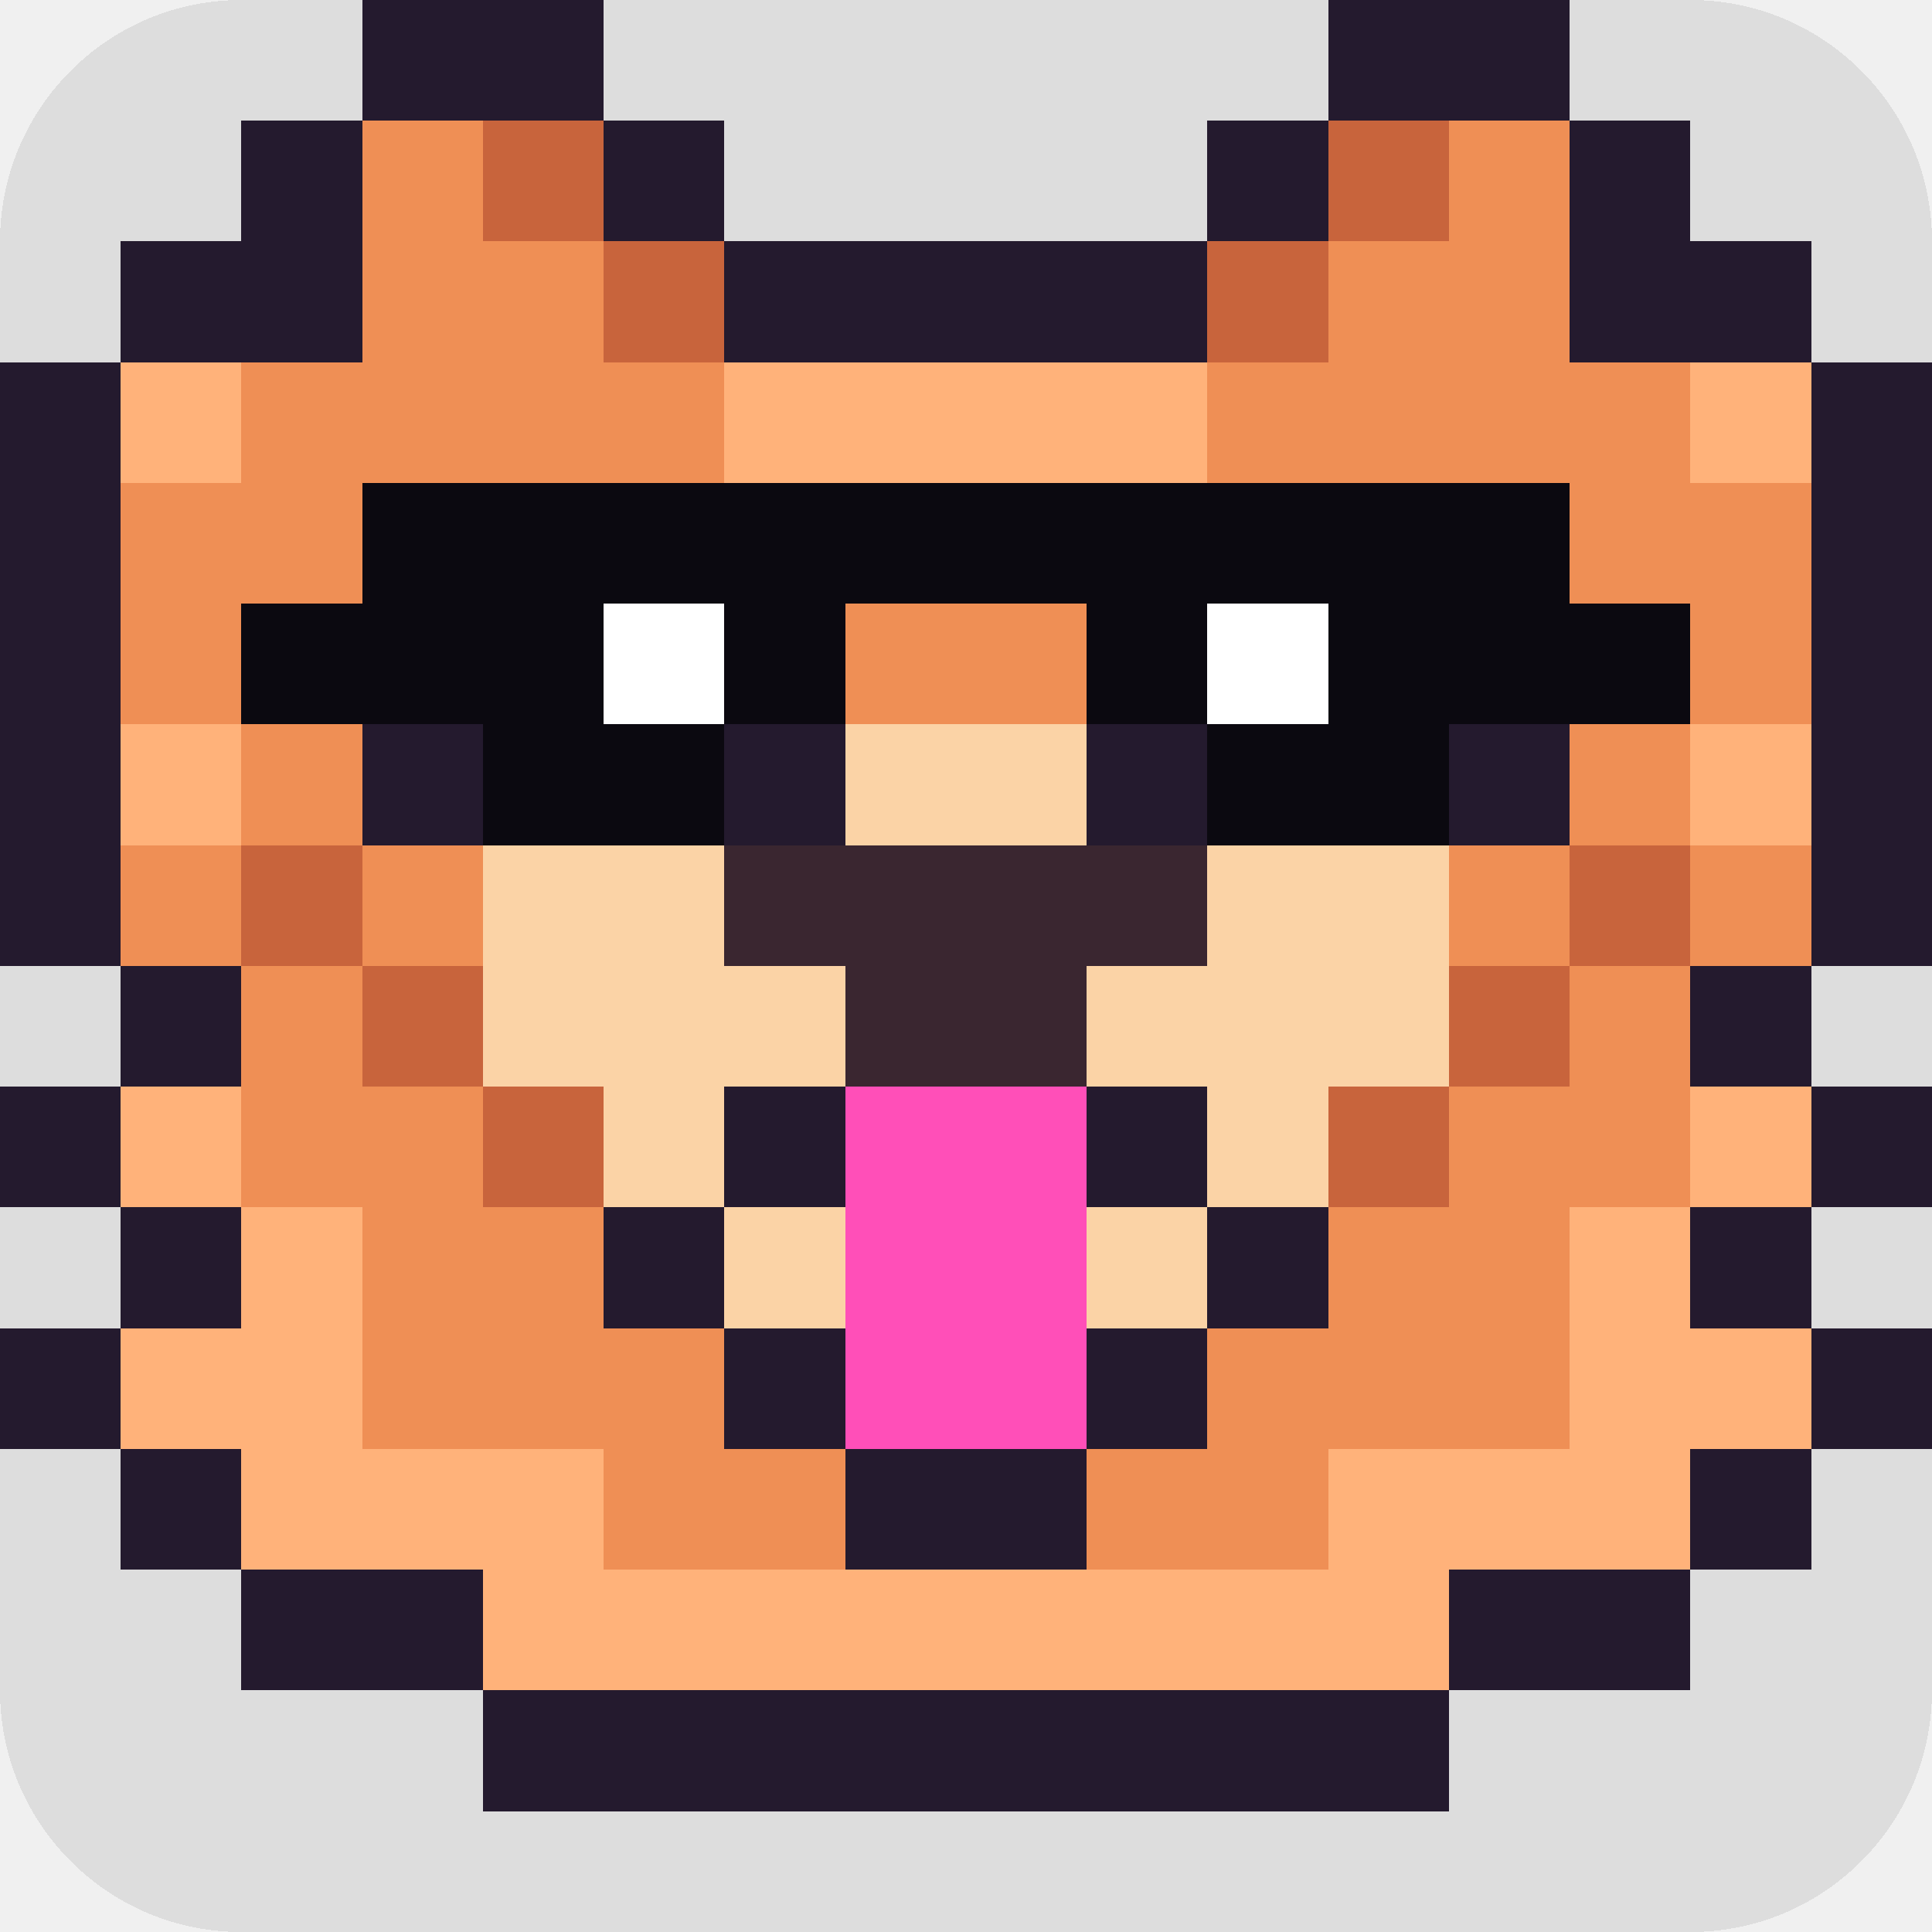
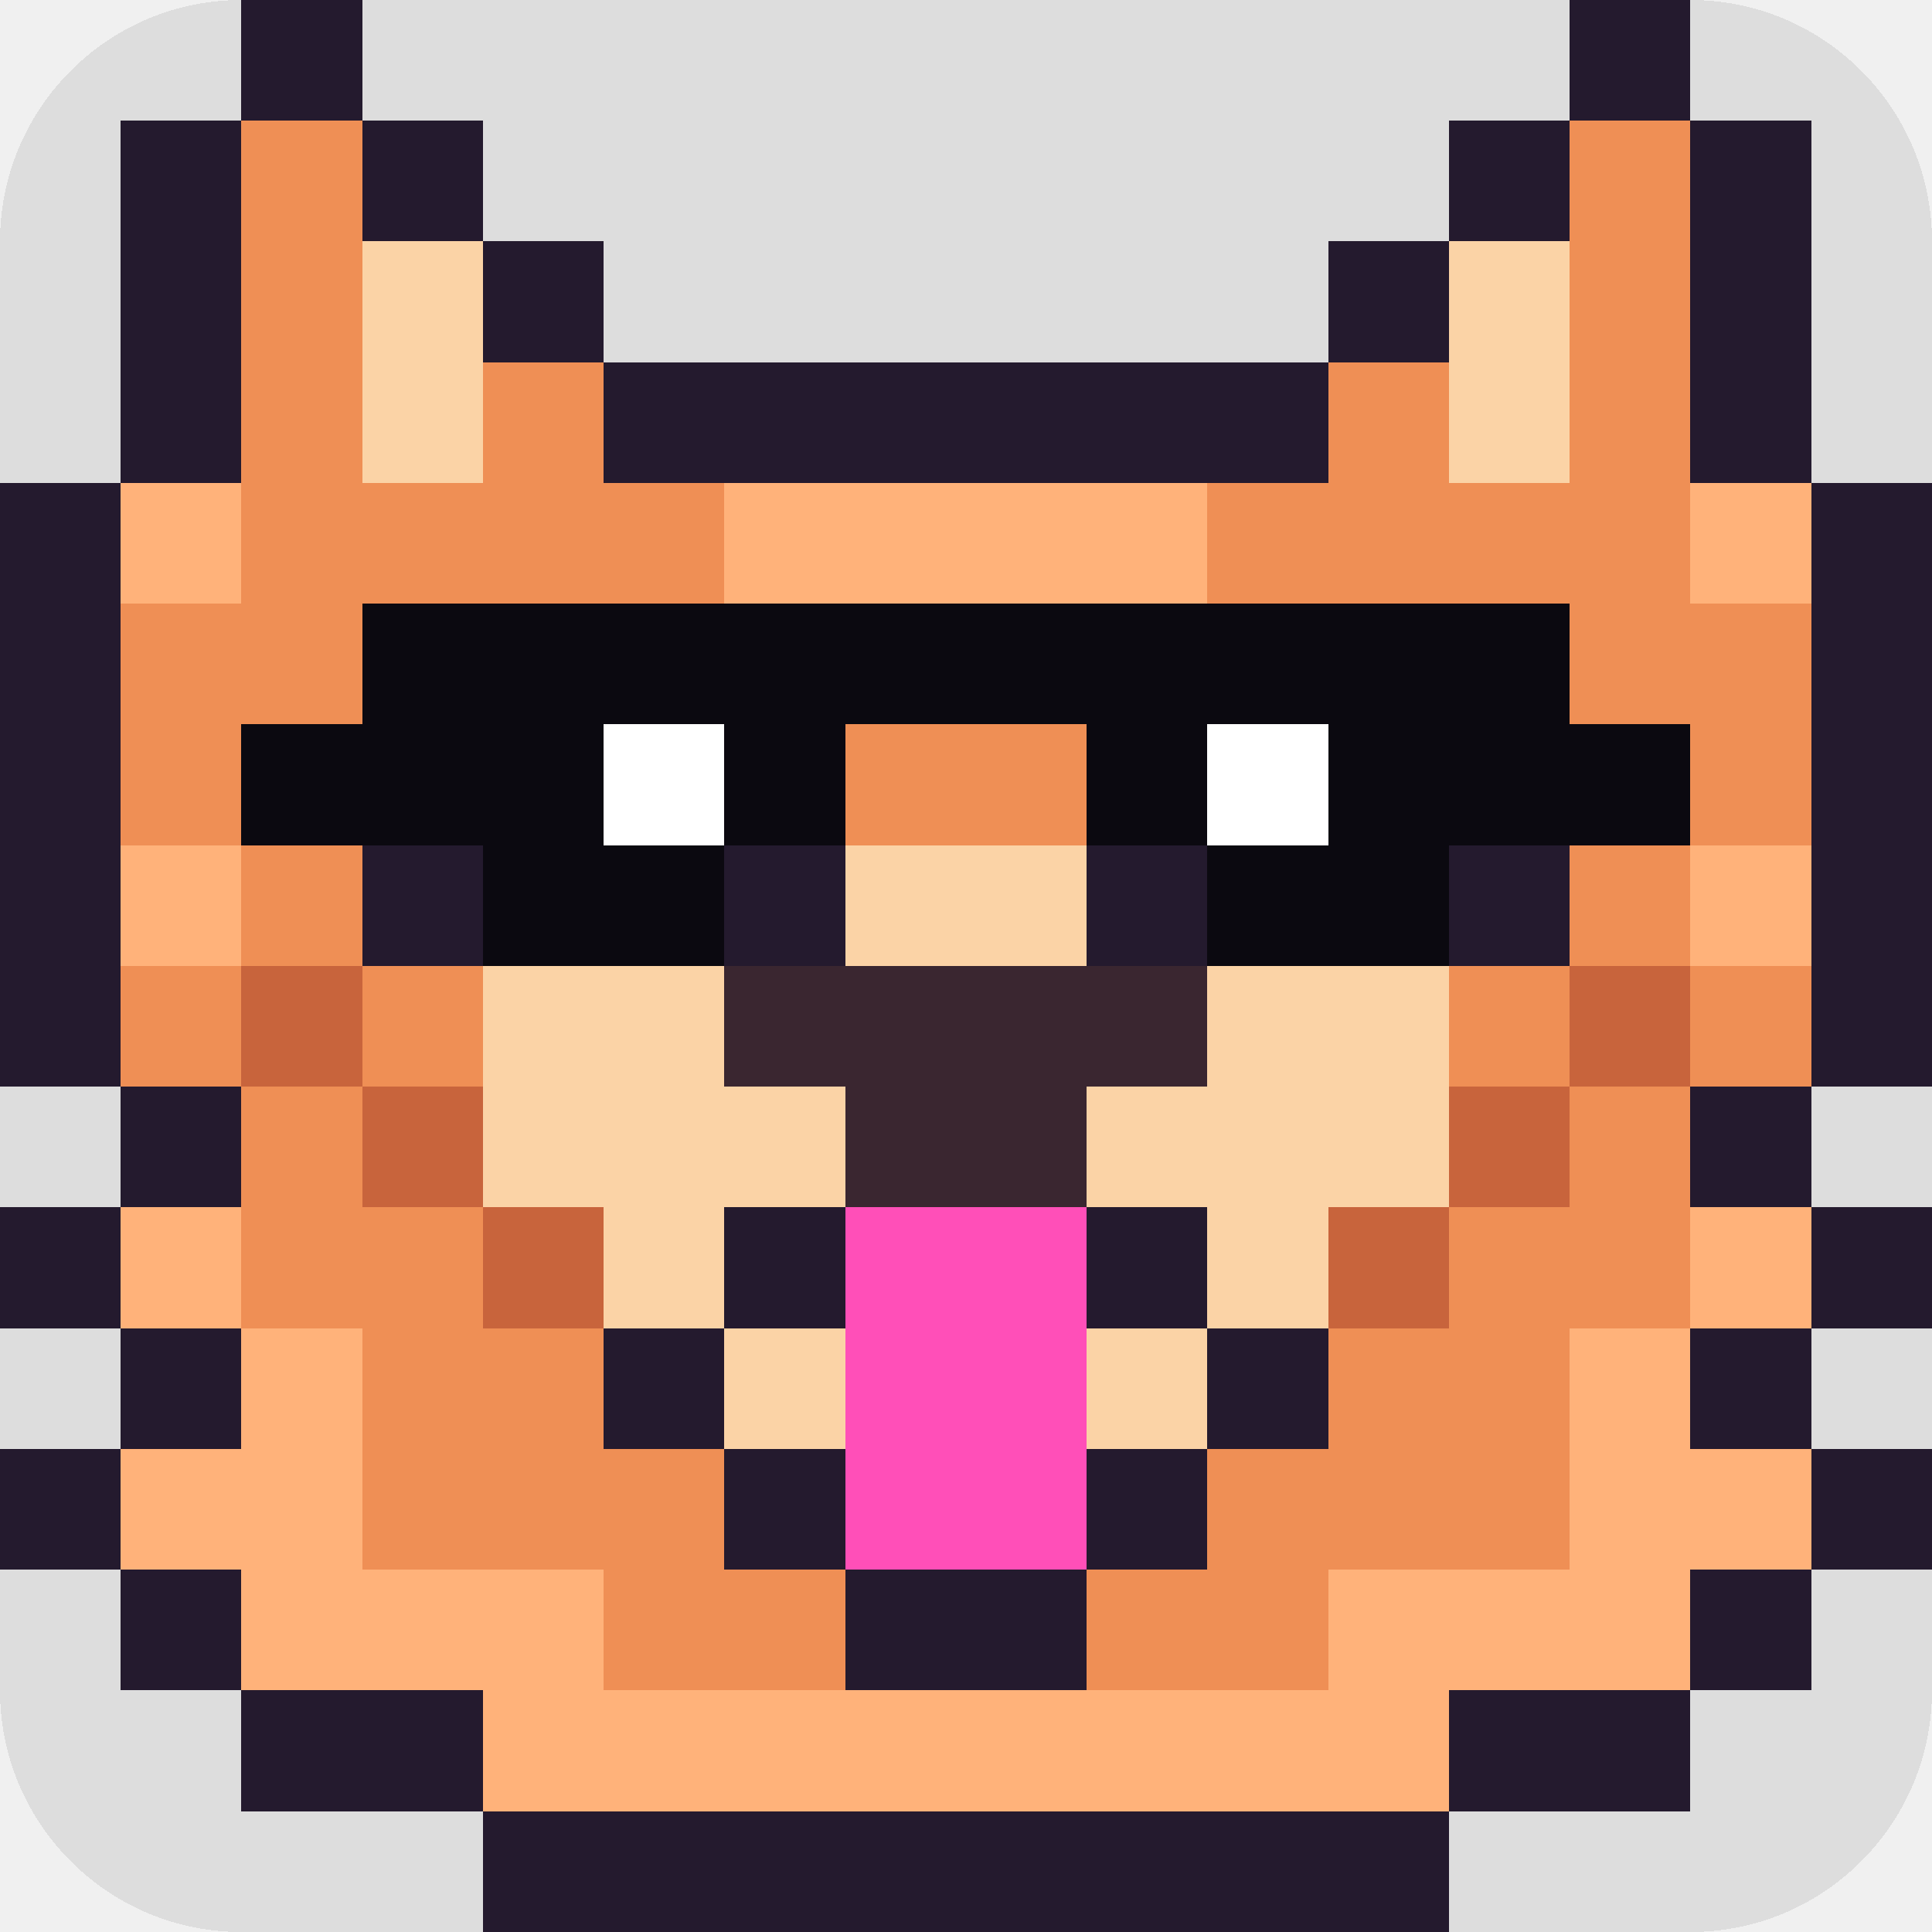
<svg xmlns="http://www.w3.org/2000/svg" viewBox="0 0 16 16" shape-rendering="crispEdges">
  <rect width="16" height="16" rx="2" fill="#dddddd" />
-   <rect x="3" y="0" width="2" height="1" fill="#241a2e" />
-   <rect x="11" y="0" width="2" height="1" fill="#241a2e" />
-   <rect x="2" y="1" width="1" height="1" fill="#241a2e" />
-   <rect x="3" y="1" width="1" height="1" fill="#ef8f55" />
-   <rect x="4" y="1" width="1" height="1" fill="#c8643c" />
-   <rect x="5" y="1" width="1" height="1" fill="#241a2e" />
-   <rect x="10" y="1" width="1" height="1" fill="#241a2e" />
-   <rect x="11" y="1" width="1" height="1" fill="#c8643c" />
-   <rect x="12" y="1" width="1" height="1" fill="#ef8f55" />
-   <rect x="13" y="1" width="1" height="1" fill="#241a2e" />
-   <rect x="1" y="2" width="2" height="1" fill="#241a2e" />
-   <rect x="3" y="2" width="2" height="1" fill="#ef8f55" />
-   <rect x="5" y="2" width="1" height="1" fill="#c8643c" />
-   <rect x="6" y="2" width="4" height="1" fill="#241a2e" />
-   <rect x="10" y="2" width="1" height="1" fill="#c8643c" />
-   <rect x="11" y="2" width="2" height="1" fill="#ef8f55" />
-   <rect x="13" y="2" width="2" height="1" fill="#241a2e" />
-   <rect x="0" y="3" width="1" height="1" fill="#241a2e" />
-   <rect x="1" y="3" width="1" height="1" fill="#ffb27a" />
-   <rect x="2" y="3" width="4" height="1" fill="#ef8f55" />
-   <rect x="6" y="3" width="4" height="1" fill="#ffb27a" />
-   <rect x="10" y="3" width="4" height="1" fill="#ef8f55" />
-   <rect x="14" y="3" width="1" height="1" fill="#ffb27a" />
-   <rect x="15" y="3" width="1" height="1" fill="#241a2e" />
+   <rect x="2" y="0" width="1" height="1" fill="#241a2e" />
+   <rect x="13" y="0" width="1" height="1" fill="#241a2e" />
+   <rect x="1" y="1" width="1" height="1" fill="#241a2e" />
+   <rect x="2" y="1" width="1" height="1" fill="#ef8f55" />
+   <rect x="3" y="1" width="1" height="1" fill="#241a2e" />
+   <rect x="12" y="1" width="1" height="1" fill="#241a2e" />
+   <rect x="13" y="1" width="1" height="1" fill="#ef8f55" />
+   <rect x="14" y="1" width="1" height="1" fill="#241a2e" />
+   <rect x="1" y="2" width="1" height="1" fill="#241a2e" />
+   <rect x="2" y="2" width="1" height="1" fill="#ef8f55" />
+   <rect x="3" y="2" width="1" height="1" fill="#fbd3a6" />
+   <rect x="4" y="2" width="1" height="1" fill="#241a2e" />
+   <rect x="11" y="2" width="1" height="1" fill="#241a2e" />
+   <rect x="12" y="2" width="1" height="1" fill="#fbd3a6" />
+   <rect x="13" y="2" width="1" height="1" fill="#ef8f55" />
+   <rect x="14" y="2" width="1" height="1" fill="#241a2e" />
+   <rect x="1" y="3" width="1" height="1" fill="#241a2e" />
+   <rect x="2" y="3" width="1" height="1" fill="#ef8f55" />
+   <rect x="3" y="3" width="1" height="1" fill="#fbd3a6" />
+   <rect x="4" y="3" width="1" height="1" fill="#ef8f55" />
+   <rect x="5" y="3" width="6" height="1" fill="#241a2e" />
+   <rect x="11" y="3" width="1" height="1" fill="#ef8f55" />
+   <rect x="12" y="3" width="1" height="1" fill="#fbd3a6" />
+   <rect x="13" y="3" width="1" height="1" fill="#ef8f55" />
+   <rect x="14" y="3" width="1" height="1" fill="#241a2e" />
  <rect x="0" y="4" width="1" height="1" fill="#241a2e" />
-   <rect x="1" y="4" width="2" height="1" fill="#ef8f55" />
-   <rect x="3" y="4" width="10" height="1" fill="#0b0910" />
-   <rect x="13" y="4" width="2" height="1" fill="#ef8f55" />
+   <rect x="1" y="4" width="1" height="1" fill="#ffb27a" />
+   <rect x="2" y="4" width="4" height="1" fill="#ef8f55" />
+   <rect x="6" y="4" width="4" height="1" fill="#ffb27a" />
+   <rect x="10" y="4" width="4" height="1" fill="#ef8f55" />
+   <rect x="14" y="4" width="1" height="1" fill="#ffb27a" />
  <rect x="15" y="4" width="1" height="1" fill="#241a2e" />
  <rect x="0" y="5" width="1" height="1" fill="#241a2e" />
-   <rect x="1" y="5" width="1" height="1" fill="#ef8f55" />
-   <rect x="2" y="5" width="3" height="1" fill="#0b0910" />
-   <rect x="5" y="5" width="1" height="1" fill="#ffffff" />
-   <rect x="6" y="5" width="1" height="1" fill="#0b0910" />
-   <rect x="7" y="5" width="2" height="1" fill="#ef8f55" />
-   <rect x="9" y="5" width="1" height="1" fill="#0b0910" />
-   <rect x="10" y="5" width="1" height="1" fill="#ffffff" />
-   <rect x="11" y="5" width="3" height="1" fill="#0b0910" />
-   <rect x="14" y="5" width="1" height="1" fill="#ef8f55" />
+   <rect x="1" y="5" width="2" height="1" fill="#ef8f55" />
+   <rect x="3" y="5" width="10" height="1" fill="#0b0910" />
+   <rect x="13" y="5" width="2" height="1" fill="#ef8f55" />
  <rect x="15" y="5" width="1" height="1" fill="#241a2e" />
  <rect x="0" y="6" width="1" height="1" fill="#241a2e" />
-   <rect x="1" y="6" width="1" height="1" fill="#ffb27a" />
-   <rect x="2" y="6" width="1" height="1" fill="#ef8f55" />
-   <rect x="3" y="6" width="1" height="1" fill="#241a2e" />
-   <rect x="4" y="6" width="2" height="1" fill="#0b0910" />
-   <rect x="6" y="6" width="1" height="1" fill="#241a2e" />
-   <rect x="7" y="6" width="2" height="1" fill="#fbd3a6" />
-   <rect x="9" y="6" width="1" height="1" fill="#241a2e" />
-   <rect x="10" y="6" width="2" height="1" fill="#0b0910" />
-   <rect x="12" y="6" width="1" height="1" fill="#241a2e" />
-   <rect x="13" y="6" width="1" height="1" fill="#ef8f55" />
-   <rect x="14" y="6" width="1" height="1" fill="#ffb27a" />
+   <rect x="1" y="6" width="1" height="1" fill="#ef8f55" />
+   <rect x="2" y="6" width="3" height="1" fill="#0b0910" />
+   <rect x="5" y="6" width="1" height="1" fill="#ffffff" />
+   <rect x="6" y="6" width="1" height="1" fill="#0b0910" />
+   <rect x="7" y="6" width="2" height="1" fill="#ef8f55" />
+   <rect x="9" y="6" width="1" height="1" fill="#0b0910" />
+   <rect x="10" y="6" width="1" height="1" fill="#ffffff" />
+   <rect x="11" y="6" width="3" height="1" fill="#0b0910" />
+   <rect x="14" y="6" width="1" height="1" fill="#ef8f55" />
  <rect x="15" y="6" width="1" height="1" fill="#241a2e" />
  <rect x="0" y="7" width="1" height="1" fill="#241a2e" />
-   <rect x="1" y="7" width="1" height="1" fill="#ef8f55" />
-   <rect x="2" y="7" width="1" height="1" fill="#c8643c" />
-   <rect x="3" y="7" width="1" height="1" fill="#ef8f55" />
-   <rect x="4" y="7" width="2" height="1" fill="#fbd3a6" />
-   <rect x="6" y="7" width="4" height="1" fill="#3a2630" />
-   <rect x="10" y="7" width="2" height="1" fill="#fbd3a6" />
-   <rect x="12" y="7" width="1" height="1" fill="#ef8f55" />
-   <rect x="13" y="7" width="1" height="1" fill="#c8643c" />
-   <rect x="14" y="7" width="1" height="1" fill="#ef8f55" />
+   <rect x="1" y="7" width="1" height="1" fill="#ffb27a" />
+   <rect x="2" y="7" width="1" height="1" fill="#ef8f55" />
+   <rect x="3" y="7" width="1" height="1" fill="#241a2e" />
+   <rect x="4" y="7" width="2" height="1" fill="#0b0910" />
+   <rect x="6" y="7" width="1" height="1" fill="#241a2e" />
+   <rect x="7" y="7" width="2" height="1" fill="#fbd3a6" />
+   <rect x="9" y="7" width="1" height="1" fill="#241a2e" />
+   <rect x="10" y="7" width="2" height="1" fill="#0b0910" />
+   <rect x="12" y="7" width="1" height="1" fill="#241a2e" />
+   <rect x="13" y="7" width="1" height="1" fill="#ef8f55" />
+   <rect x="14" y="7" width="1" height="1" fill="#ffb27a" />
  <rect x="15" y="7" width="1" height="1" fill="#241a2e" />
-   <rect x="1" y="8" width="1" height="1" fill="#241a2e" />
-   <rect x="2" y="8" width="1" height="1" fill="#ef8f55" />
-   <rect x="3" y="8" width="1" height="1" fill="#c8643c" />
-   <rect x="4" y="8" width="3" height="1" fill="#fbd3a6" />
-   <rect x="7" y="8" width="2" height="1" fill="#3a2630" />
-   <rect x="9" y="8" width="3" height="1" fill="#fbd3a6" />
-   <rect x="12" y="8" width="1" height="1" fill="#c8643c" />
-   <rect x="13" y="8" width="1" height="1" fill="#ef8f55" />
-   <rect x="14" y="8" width="1" height="1" fill="#241a2e" />
-   <rect x="0" y="9" width="1" height="1" fill="#241a2e" />
-   <rect x="1" y="9" width="1" height="1" fill="#ffb27a" />
-   <rect x="2" y="9" width="2" height="1" fill="#ef8f55" />
-   <rect x="4" y="9" width="1" height="1" fill="#c8643c" />
-   <rect x="5" y="9" width="1" height="1" fill="#fbd3a6" />
-   <rect x="6" y="9" width="1" height="1" fill="#241a2e" />
-   <rect x="7" y="9" width="2" height="1" fill="#ff4fb8" />
-   <rect x="9" y="9" width="1" height="1" fill="#241a2e" />
-   <rect x="10" y="9" width="1" height="1" fill="#fbd3a6" />
-   <rect x="11" y="9" width="1" height="1" fill="#c8643c" />
-   <rect x="12" y="9" width="2" height="1" fill="#ef8f55" />
-   <rect x="14" y="9" width="1" height="1" fill="#ffb27a" />
-   <rect x="15" y="9" width="1" height="1" fill="#241a2e" />
-   <rect x="1" y="10" width="1" height="1" fill="#241a2e" />
-   <rect x="2" y="10" width="1" height="1" fill="#ffb27a" />
-   <rect x="3" y="10" width="2" height="1" fill="#ef8f55" />
-   <rect x="5" y="10" width="1" height="1" fill="#241a2e" />
-   <rect x="6" y="10" width="1" height="1" fill="#fbd3a6" />
+   <rect x="0" y="8" width="1" height="1" fill="#241a2e" />
+   <rect x="1" y="8" width="1" height="1" fill="#ef8f55" />
+   <rect x="2" y="8" width="1" height="1" fill="#c8643c" />
+   <rect x="3" y="8" width="1" height="1" fill="#ef8f55" />
+   <rect x="4" y="8" width="2" height="1" fill="#fbd3a6" />
+   <rect x="6" y="8" width="4" height="1" fill="#3a2630" />
+   <rect x="10" y="8" width="2" height="1" fill="#fbd3a6" />
+   <rect x="12" y="8" width="1" height="1" fill="#ef8f55" />
+   <rect x="13" y="8" width="1" height="1" fill="#c8643c" />
+   <rect x="14" y="8" width="1" height="1" fill="#ef8f55" />
+   <rect x="15" y="8" width="1" height="1" fill="#241a2e" />
+   <rect x="1" y="9" width="1" height="1" fill="#241a2e" />
+   <rect x="2" y="9" width="1" height="1" fill="#ef8f55" />
+   <rect x="3" y="9" width="1" height="1" fill="#c8643c" />
+   <rect x="4" y="9" width="3" height="1" fill="#fbd3a6" />
+   <rect x="7" y="9" width="2" height="1" fill="#3a2630" />
+   <rect x="9" y="9" width="3" height="1" fill="#fbd3a6" />
+   <rect x="12" y="9" width="1" height="1" fill="#c8643c" />
+   <rect x="13" y="9" width="1" height="1" fill="#ef8f55" />
+   <rect x="14" y="9" width="1" height="1" fill="#241a2e" />
+   <rect x="0" y="10" width="1" height="1" fill="#241a2e" />
+   <rect x="1" y="10" width="1" height="1" fill="#ffb27a" />
+   <rect x="2" y="10" width="2" height="1" fill="#ef8f55" />
+   <rect x="4" y="10" width="1" height="1" fill="#c8643c" />
+   <rect x="5" y="10" width="1" height="1" fill="#fbd3a6" />
+   <rect x="6" y="10" width="1" height="1" fill="#241a2e" />
  <rect x="7" y="10" width="2" height="1" fill="#ff4fb8" />
-   <rect x="9" y="10" width="1" height="1" fill="#fbd3a6" />
-   <rect x="10" y="10" width="1" height="1" fill="#241a2e" />
-   <rect x="11" y="10" width="2" height="1" fill="#ef8f55" />
-   <rect x="13" y="10" width="1" height="1" fill="#ffb27a" />
-   <rect x="14" y="10" width="1" height="1" fill="#241a2e" />
-   <rect x="0" y="11" width="1" height="1" fill="#241a2e" />
-   <rect x="1" y="11" width="2" height="1" fill="#ffb27a" />
-   <rect x="3" y="11" width="3" height="1" fill="#ef8f55" />
-   <rect x="6" y="11" width="1" height="1" fill="#241a2e" />
+   <rect x="9" y="10" width="1" height="1" fill="#241a2e" />
+   <rect x="10" y="10" width="1" height="1" fill="#fbd3a6" />
+   <rect x="11" y="10" width="1" height="1" fill="#c8643c" />
+   <rect x="12" y="10" width="2" height="1" fill="#ef8f55" />
+   <rect x="14" y="10" width="1" height="1" fill="#ffb27a" />
+   <rect x="15" y="10" width="1" height="1" fill="#241a2e" />
+   <rect x="1" y="11" width="1" height="1" fill="#241a2e" />
+   <rect x="2" y="11" width="1" height="1" fill="#ffb27a" />
+   <rect x="3" y="11" width="2" height="1" fill="#ef8f55" />
+   <rect x="5" y="11" width="1" height="1" fill="#241a2e" />
+   <rect x="6" y="11" width="1" height="1" fill="#fbd3a6" />
  <rect x="7" y="11" width="2" height="1" fill="#ff4fb8" />
-   <rect x="9" y="11" width="1" height="1" fill="#241a2e" />
-   <rect x="10" y="11" width="3" height="1" fill="#ef8f55" />
-   <rect x="13" y="11" width="2" height="1" fill="#ffb27a" />
-   <rect x="15" y="11" width="1" height="1" fill="#241a2e" />
-   <rect x="1" y="12" width="1" height="1" fill="#241a2e" />
-   <rect x="2" y="12" width="3" height="1" fill="#ffb27a" />
-   <rect x="5" y="12" width="2" height="1" fill="#ef8f55" />
-   <rect x="7" y="12" width="2" height="1" fill="#241a2e" />
-   <rect x="9" y="12" width="2" height="1" fill="#ef8f55" />
-   <rect x="11" y="12" width="3" height="1" fill="#ffb27a" />
-   <rect x="14" y="12" width="1" height="1" fill="#241a2e" />
-   <rect x="2" y="13" width="2" height="1" fill="#241a2e" />
-   <rect x="4" y="13" width="8" height="1" fill="#ffb27a" />
-   <rect x="12" y="13" width="2" height="1" fill="#241a2e" />
-   <rect x="4" y="14" width="8" height="1" fill="#241a2e" />
+   <rect x="9" y="11" width="1" height="1" fill="#fbd3a6" />
+   <rect x="10" y="11" width="1" height="1" fill="#241a2e" />
+   <rect x="11" y="11" width="2" height="1" fill="#ef8f55" />
+   <rect x="13" y="11" width="1" height="1" fill="#ffb27a" />
+   <rect x="14" y="11" width="1" height="1" fill="#241a2e" />
+   <rect x="0" y="12" width="1" height="1" fill="#241a2e" />
+   <rect x="1" y="12" width="2" height="1" fill="#ffb27a" />
+   <rect x="3" y="12" width="3" height="1" fill="#ef8f55" />
+   <rect x="6" y="12" width="1" height="1" fill="#241a2e" />
+   <rect x="7" y="12" width="2" height="1" fill="#ff4fb8" />
+   <rect x="9" y="12" width="1" height="1" fill="#241a2e" />
+   <rect x="10" y="12" width="3" height="1" fill="#ef8f55" />
+   <rect x="13" y="12" width="2" height="1" fill="#ffb27a" />
+   <rect x="15" y="12" width="1" height="1" fill="#241a2e" />
+   <rect x="1" y="13" width="1" height="1" fill="#241a2e" />
+   <rect x="2" y="13" width="3" height="1" fill="#ffb27a" />
+   <rect x="5" y="13" width="2" height="1" fill="#ef8f55" />
+   <rect x="7" y="13" width="2" height="1" fill="#241a2e" />
+   <rect x="9" y="13" width="2" height="1" fill="#ef8f55" />
+   <rect x="11" y="13" width="3" height="1" fill="#ffb27a" />
+   <rect x="14" y="13" width="1" height="1" fill="#241a2e" />
+   <rect x="2" y="14" width="2" height="1" fill="#241a2e" />
+   <rect x="4" y="14" width="8" height="1" fill="#ffb27a" />
+   <rect x="12" y="14" width="2" height="1" fill="#241a2e" />
+   <rect x="4" y="15" width="8" height="1" fill="#241a2e" />
</svg>
